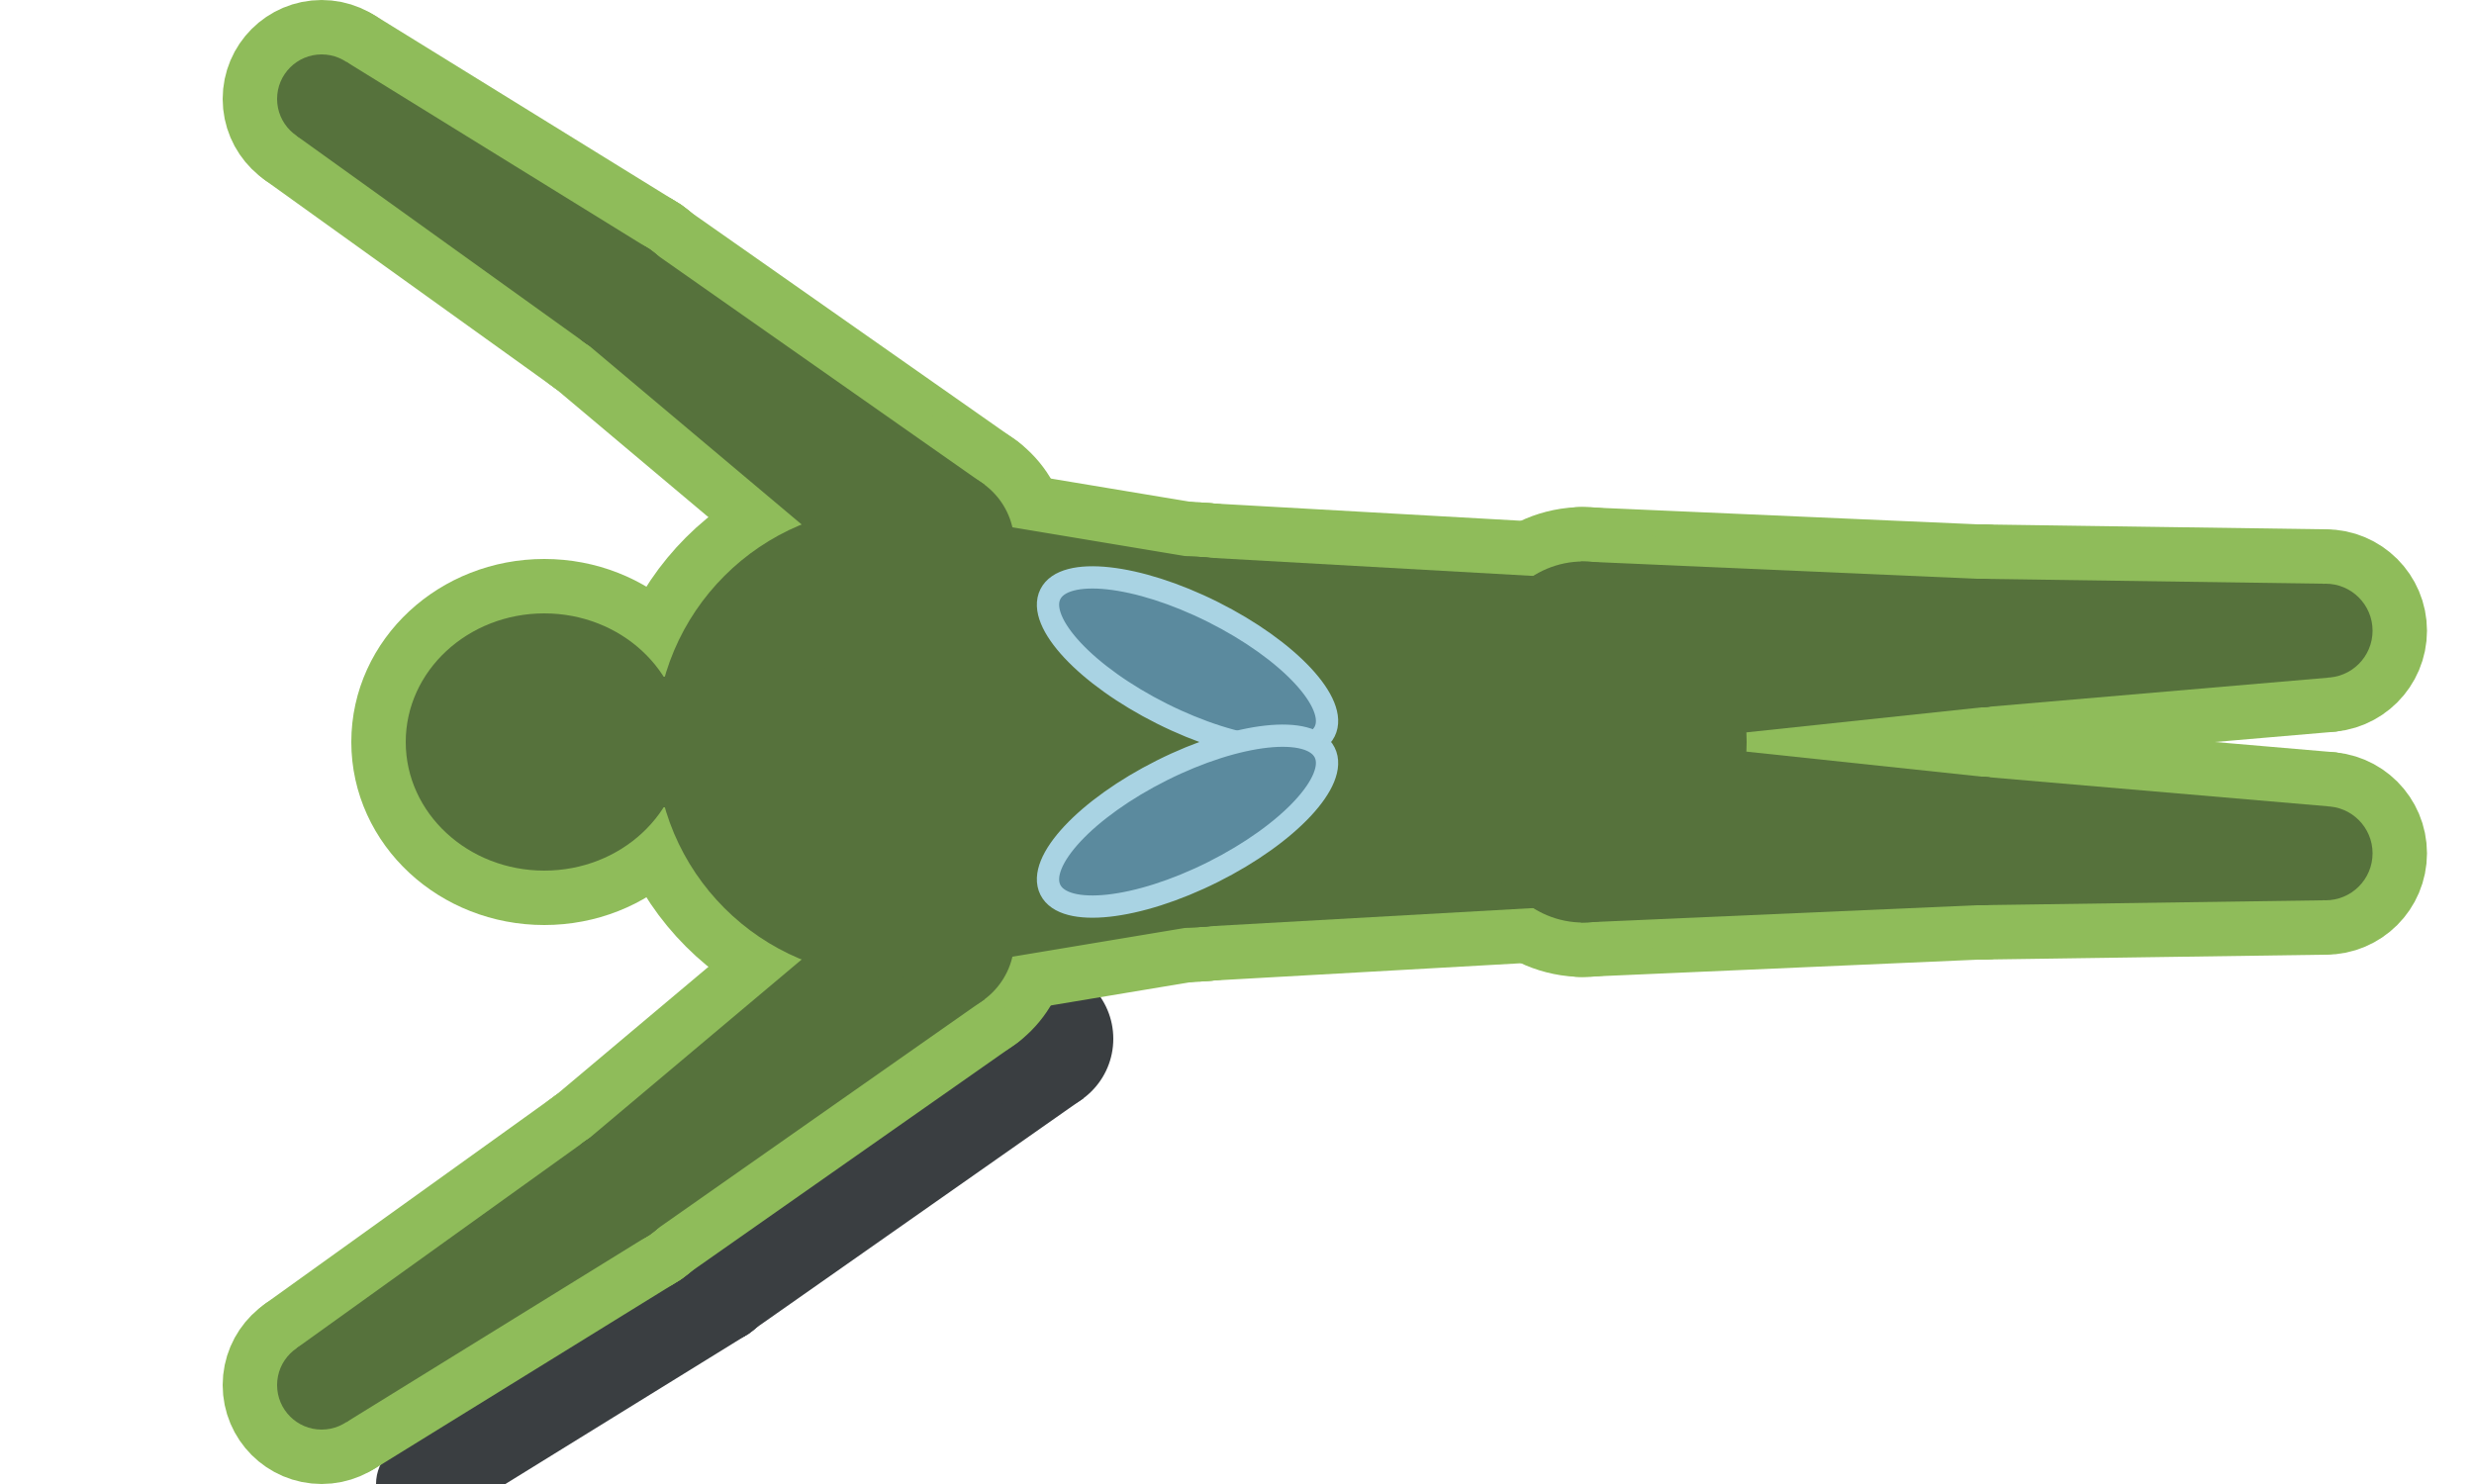
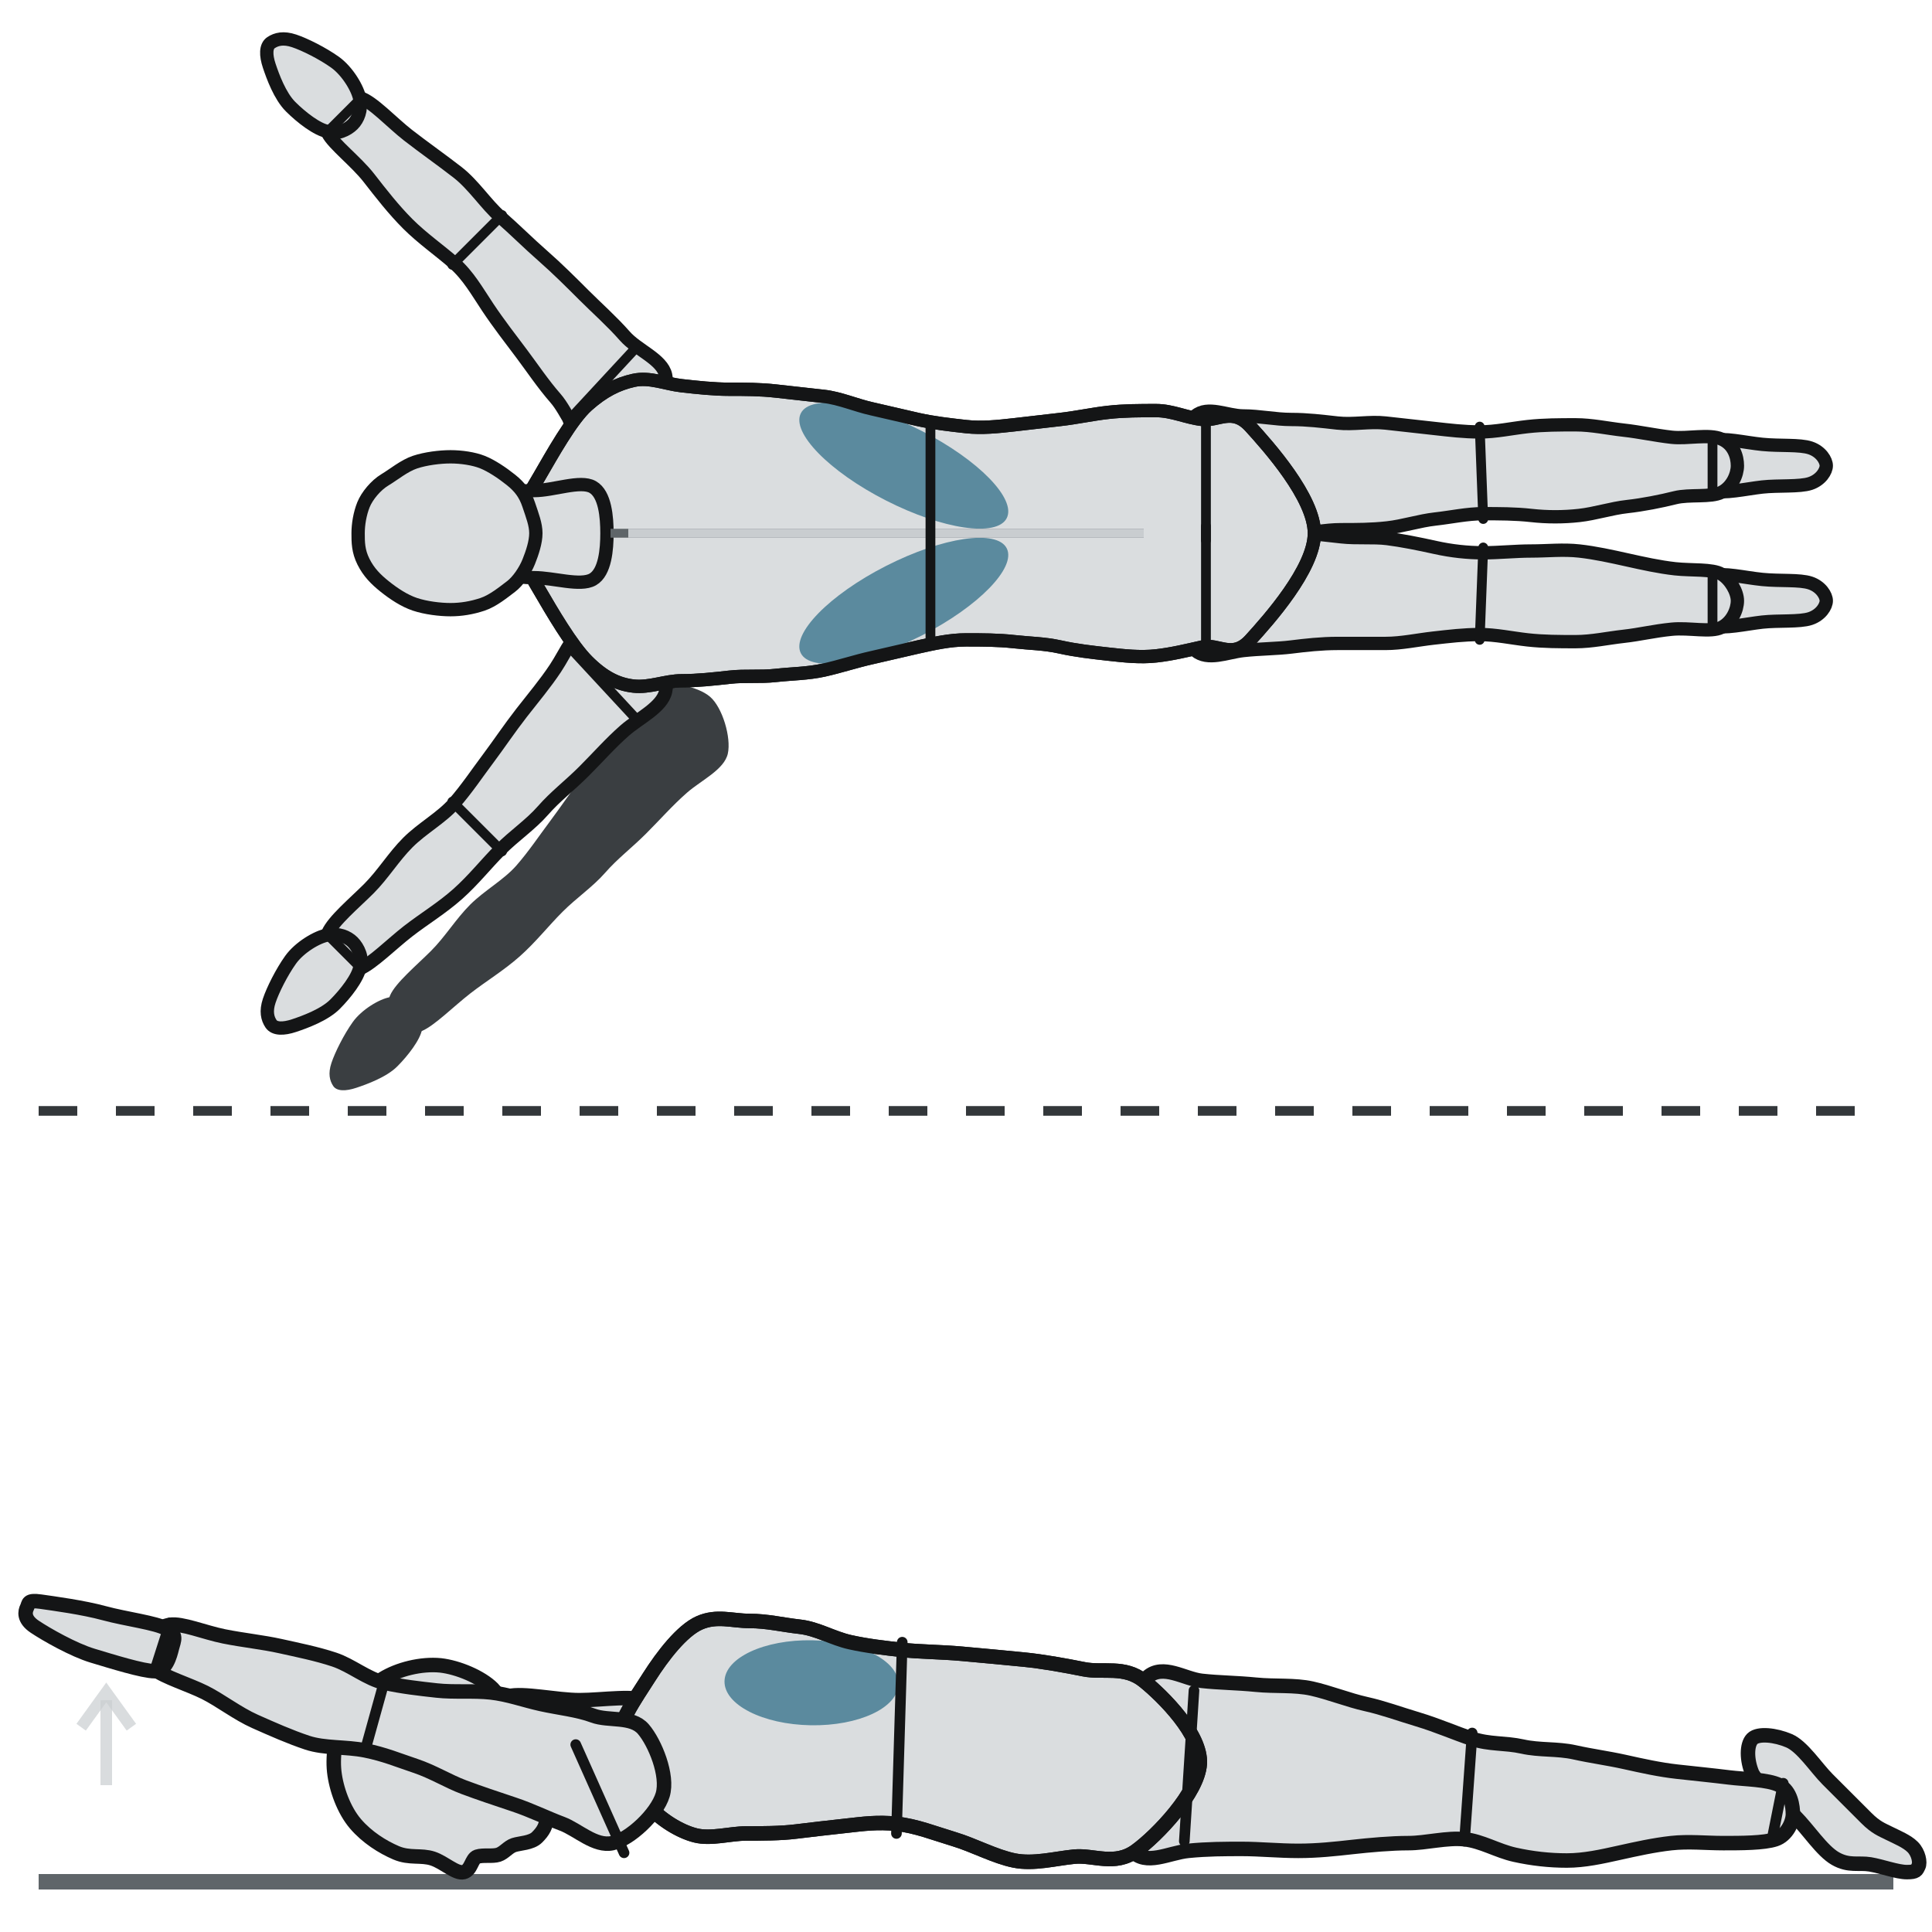
- <svg xmlns="http://www.w3.org/2000/svg" viewBox="0 0 100 60" role="img" aria-label="プローンYレイズ 腕をY字に浮かす">
-   <g>
-     <path d="M43.8 23.6 L30.4 14.2 L27.6 17.8 L40.2 28.4Z" fill="#3A3E41" />
-     <circle cx="42.0" cy="26.0" r="3.0" fill="#3A3E41" />
-     <circle cx="29.0" cy="16.0" r="2.3" fill="#3A3E41" />
-     <path d="M30.3 14.1 L18.0 6.5 L16.0 9.5 L27.7 17.9Z" fill="#3A3E41" />
-     <circle cx="29.0" cy="16.0" r="2.3" fill="#3A3E41" />
-     <circle cx="17.0" cy="8.0" r="1.8" fill="#3A3E41" />
-     <path d="M40.2 39.6 L27.6 50.2 L30.4 53.8 L43.8 44.4Z" fill="#3A3E41" />
-     <circle cx="42.0" cy="42.0" r="3.0" fill="#3A3E41" />
-     <circle cx="29.0" cy="52.0" r="2.3" fill="#3A3E41" />
-     <path d="M27.7 50.1 L16.0 58.5 L18.0 61.5 L30.3 53.9Z" fill="#3A3E41" />
-     <circle cx="29.0" cy="52.0" r="2.3" fill="#3A3E41" />
-     <circle cx="17.0" cy="60.0" r="1.8" fill="#3A3E41" />
+ <svg xmlns="http://www.w3.org/2000/svg" viewBox="0 0 100 100" role="img" aria-label="プローンYレイズ 上から見た図と横から見た図 腕をY字に浮かす">
+   <g transform="translate(4 0) scale(0.92)">
+     <defs>
+       <clipPath id="py29c">
+         <use href="#py29" />
+       </clipPath>
+     </defs>
+     <path d="M32.4 28.4C31.5 28.1 31.1 26.7 30.4 25.9S29.1 24.2 28.5 23.4S27.2 21.7 26.6 20.8S25.5 19 24.7 18.3S22.9 16.9 22.1 16.1S20.6 14.4 19.9 13.5S17.9 11.6 17.6 11S17.6 9.8 17.9 9.5S18.7 8.8 19.4 9S21.2 10.4 22.1 11.1S24 12.5 24.9 13.2S26.5 15 27.3 15.7S28.9 17.2 29.7 17.9S31.3 19.4 32 20.1S33.6 21.6 34.3 22.4S36.4 23.7 36.6 24.6S36.3 27.1 35.6 27.8S33.3 28.7 32.4 28.4Z" fill="#3A3E41" />
+     <path d="M17.6 10.9C17 10.8 16.1 10.1 15.5 9.5S14.5 7.8 14.3 7.2S14.1 6.1 14.4 5.9S15.1 5.6 15.7 5.8S17.3 6.5 18 7S19.3 8.5 19.4 9.1S19.3 10.2 19 10.5S18.1 11.1 17.6 10.9Z" fill="#3A3E41" />
+     <path d="M36.6 42.4C36.4 43.3 35.1 43.9 34.3 44.6S32.8 46.1 32 46.9S30.4 48.3 29.7 49.1S28.1 50.5 27.3 51.3S25.8 53 24.9 53.8S23 55.2 22.1 55.9S20.1 57.7 19.4 58S18.2 57.8 17.9 57.5S17.3 56.7 17.6 56S19.1 54.3 19.9 53.5S21.3 51.7 22.1 50.9S24 49.5 24.7 48.7S26 47 26.6 46.2S27.8 44.5 28.5 43.6S29.8 42 30.4 41.1S31.5 38.9 32.4 38.6S34.9 38.6 35.6 39.2S36.8 41.5 36.6 42.4Z" fill="#3A3E41" />
+     <path d="M19.4 57.9C19.3 58.5 18.6 59.4 18 60S16.3 61 15.7 61.2S14.6 61.4 14.4 61.1S14.1 60.4 14.3 59.8S15 58.2 15.5 57.5S17 56.2 17.6 56.1S18.7 56.2 19 56.5S19.6 57.4 19.4 57.9Z" fill="#3A3E41" />
+     <g fill="#DADDDF" stroke="#141516" stroke-width="0.75" stroke-linejoin="round">
+       <path id="py21" d="M92 24.8C92.6 24.6 93.8 24.9 94.8 25S96.9 25 97.5 25.2S98.4 25.9 98.4 26.2S98.1 27 97.5 27.2S95.7 27.3 94.8 27.4S92.6 27.8 92 27.6S91.2 26.7 91.2 26.2S91.4 25 92 24.8Z" />
+       <path id="py22" d="M62.9 23.4C63.6 22.8 64.7 23.4 65.6 23.4S67.4 23.6 68.3 23.6S70 23.7 70.9 23.8S72.7 23.7 73.6 23.8S75.4 24 76.3 24.1S78 24.3 78.9 24.3S80.7 24.1 81.6 24S83.4 23.9 84.3 23.9S86.1 24.1 87 24.2S88.8 24.5 89.7 24.6S91.8 24.4 92.5 24.7S93.4 25.7 93.4 26.2S93.1 27.4 92.5 27.7S90.7 27.8 89.9 28S88.1 28.4 87.2 28.5S85.4 28.9 84.5 29S82.7 29.1 81.8 29S80 28.9 79.1 28.9S77.3 29.1 76.4 29.2S74.6 29.6 73.7 29.7S72 29.8 71.1 29.8S69.3 30 68.4 30.1S66.6 30.3 65.8 30.4S63.8 31.2 63.1 30.6S61.6 28.2 61.6 27S62.2 24 62.9 23.4Z" />
+       <path id="py23" d="M92 32.4C92.6 32.2 93.8 32.5 94.8 32.6S96.9 32.6 97.5 32.8S98.4 33.5 98.4 33.8S98.1 34.6 97.5 34.8S95.7 34.9 94.8 35S92.6 35.4 92 35.2S91.2 34.3 91.2 33.8S91.4 32.6 92 32.4Z" />
+       <path id="py24" d="M63.1 29.4C63.8 28.8 64.9 29.5 65.8 29.6S67.5 29.8 68.4 29.9S70.2 30.1 71.1 30.2S72.9 30.2 73.7 30.3S75.5 30.6 76.4 30.8S78.2 31.1 79.1 31.1S80.9 31 81.8 31S83.6 30.9 84.5 31S86.3 31.3 87.2 31.5S89 31.9 89.9 32S92 32 92.5 32.3S93.4 33.3 93.4 33.8S93.1 35 92.5 35.3S90.7 35.3 89.7 35.4S87.9 35.7 87 35.8S85.2 36.1 84.3 36.1S82.5 36.1 81.6 36S79.8 35.7 78.9 35.7S77.2 35.8 76.3 35.9S74.5 36.2 73.6 36.2S71.8 36.2 70.9 36.2S69.1 36.3 68.3 36.4S66.5 36.5 65.6 36.6S63.6 37.2 62.9 36.6S61.5 34.2 61.6 33S62.4 30 63.1 29.4Z" />
+       <path id="py25" d="M28.9 24.9C28 24.6 27.6 23.2 26.9 22.4S25.6 20.7 25 19.9S23.7 18.2 23.1 17.3S22 15.5 21.2 14.8S19.4 13.4 18.6 12.6S17.1 10.9 16.4 10S14.4 8.1 14.1 7.5S14.2 6.4 14.5 6.1S15.2 5.3 15.9 5.5S17.7 6.9 18.6 7.6S20.5 9 21.4 9.7S23 11.5 23.8 12.2S25.4 13.7 26.2 14.4S27.8 15.9 28.5 16.6S30.1 18.1 30.8 18.9S32.9 20.2 33.1 21.1S32.8 23.6 32.1 24.3S29.8 25.2 28.9 24.9Z" />
+       <path id="py26" d="M14.1 7.4C13.5 7.3 12.6 6.6 12 6S11 4.3 10.8 3.7S10.6 2.6 10.9 2.4S11.6 2.1 12.2 2.3S13.8 3 14.5 3.5S15.8 5 15.9 5.6S15.8 6.7 15.5 7S14.6 7.6 14.1 7.4Z" />
+       <path id="py27" d="M33.1 38.9C32.9 39.8 31.6 40.4 30.8 41.1S29.3 42.6 28.5 43.4S26.9 44.8 26.2 45.6S24.6 47 23.8 47.8S22.3 49.5 21.4 50.3S19.5 51.7 18.6 52.4S16.6 54.2 15.9 54.5S14.8 54.3 14.5 53.9S13.8 53.2 14.1 52.5S15.6 50.8 16.4 50S17.8 48.2 18.6 47.4S20.5 46 21.2 45.2S22.5 43.5 23.1 42.7S24.3 41 25 40.1S26.3 38.5 26.9 37.6S28 35.4 28.9 35.1S31.4 35.1 32.1 35.7S33.3 38 33.1 38.9Z" />
+       <path id="py28" d="M15.9 54.4C15.8 55 15.1 55.9 14.5 56.5S12.8 57.5 12.2 57.7S11.1 57.9 10.9 57.6S10.6 56.9 10.8 56.3S11.5 54.7 12 54S13.5 52.7 14.1 52.6S15.2 52.7 15.5 53S16.1 53.9 15.9 54.4Z" />
+       <path id="py29" d="M26 26.8C26.7 25.6 27.8 23.6 28.7 22.8S30.4 21.6 31.3 21.4S33.1 21.6 34 21.7S35.8 21.9 36.7 21.9S38.4 21.9 39.3 22S41.1 22.2 42 22.3S43.8 22.8 44.7 23S46.4 23.4 47.3 23.6S49.1 23.9 50 24S51.8 24 52.7 23.9S54.4 23.7 55.3 23.6S57.1 23.3 58 23.2S59.8 23.1 60.7 23.1S62.4 23.5 63.3 23.6S65 22.9 66 24S69.6 28 69.6 30S67 34.9 66 36S64.2 36.2 63.3 36.4S61.6 36.8 60.7 36.9S58.9 36.9 58 36.8S56.2 36.6 55.3 36.4S53.6 36.2 52.7 36.1S50.9 36 50 36S48.2 36.2 47.3 36.4S45.6 36.8 44.7 37S42.9 37.5 42 37.7S40.2 37.9 39.3 38S37.6 38 36.7 38.1S34.9 38.3 34 38.3S32.2 38.7 31.3 38.6S29.6 38.1 28.7 37.2S26.7 34.4 26 33.2S24.7 31.1 24.7 30S25.3 28 26 26.8Z" />
+     </g>
+     <g fill="#5B8A9E">
+       <g clip-path="url(#py29c)">
+         <ellipse cx="46.5" cy="26.2" rx="6.5" ry="2.2" transform="rotate(27 46.5 26.2)" />
+         <ellipse cx="46.5" cy="33.8" rx="6.5" ry="2.2" transform="rotate(-27 46.5 33.8)" />
+       </g>
+     </g>
+     <g fill="none" stroke="#141516" stroke-width="0.75">
+       <use href="#py29" />
+     </g>
+     <g fill="#DADDDF" stroke="#141516" stroke-width="0.75" stroke-linejoin="round">
+       <path id="py210" d="M19 28C19.7 27.6 21.2 27.9 22.3 27.9S24.6 27.6 25.7 27.6S28.3 27 29 27.4S29.8 29.1 29.8 30S29.7 32.2 29 32.6S26.8 32.5 25.7 32.5S23.4 32.2 22.3 32.1S19.7 32.4 19 32S18.4 30.7 18.4 30S18.3 28.4 19 28Z" />
+       <path id="py211" d="M25.8 30C25.8 30.5 25.6 31.1 25.4 31.6S24.8 32.7 24.4 33S23.4 33.8 22.8 34S21.6 34.3 21 34.3S19.6 34.2 19 34S17.8 33.4 17.3 33S16.4 32.2 16.1 31.6S15.8 30.5 15.8 30S15.9 28.9 16.1 28.4S16.8 27.3 17.3 27S18.4 26.2 19 26S20.4 25.7 21 25.7S22.3 25.8 22.8 26S23.9 26.6 24.4 27S25.2 27.8 25.4 28.4S25.8 29.5 25.8 30Z" />
+     </g>
+     <path d="M30 30 L60 30" stroke="#5F6569" stroke-width="0.5" />
+     <path d="M31 30 L60 30" stroke="#C9CDD0" stroke-width="0.5" />
+     <g stroke="#141516" stroke-width="0.55" stroke-linecap="round">
+       <line x1="63.5" y1="23.6" x2="63.5" y2="30.4" />
+       <line x1="78.9" y1="24.0" x2="79.1" y2="29.2" />
+       <line x1="92.0" y1="24.7" x2="92.0" y2="27.7" />
+       <line x1="63.5" y1="29.6" x2="63.5" y2="36.4" />
+       <line x1="79.1" y1="30.8" x2="78.9" y2="36.0" />
+       <line x1="92.0" y1="32.3" x2="92.0" y2="35.3" />
+       <line x1="48.0" y1="24.0" x2="48.0" y2="36.0" />
+       <line x1="27.6" y1="23.7" x2="31.4" y2="19.6" />
+       <line x1="21.1" y1="14.9" x2="23.9" y2="12.1" />
+       <line x1="14.1" y1="7.4" x2="15.9" y2="5.6" />
+       <line x1="31.4" y1="40.4" x2="27.6" y2="36.3" />
+       <line x1="23.9" y1="47.9" x2="21.1" y2="45.1" />
+       <line x1="15.9" y1="54.4" x2="14.1" y2="52.6" />
+     </g>
  </g>
-   <g>
-     <path d="M64.1 30.3 L80.1 28.6 L79.9 23.4 L63.9 22.7Z" fill="#8FBC5A" stroke="#8FBC5A" stroke-width="4.4" stroke-linejoin="round" />
-     <circle cx="64.0" cy="26.5" r="3.8" fill="#8FBC5A" stroke="#8FBC5A" stroke-width="4.4" stroke-linejoin="round" />
-     <circle cx="80.0" cy="26.0" r="2.6" fill="#8FBC5A" stroke="#8FBC5A" stroke-width="4.4" stroke-linejoin="round" />
-     <path d="M80.1 28.6 L94.1 27.4 L93.9 23.6 L79.9 23.4Z" fill="#8FBC5A" stroke="#8FBC5A" stroke-width="4.4" stroke-linejoin="round" />
-     <circle cx="80.0" cy="26.0" r="2.6" fill="#8FBC5A" stroke="#8FBC5A" stroke-width="4.4" stroke-linejoin="round" />
-     <circle cx="94.0" cy="25.5" r="1.9" fill="#8FBC5A" stroke="#8FBC5A" stroke-width="4.4" stroke-linejoin="round" />
-     <path d="M63.9 37.3 L79.9 36.6 L80.1 31.4 L64.1 29.7Z" fill="#8FBC5A" stroke="#8FBC5A" stroke-width="4.4" stroke-linejoin="round" />
-     <circle cx="64.0" cy="33.5" r="3.8" fill="#8FBC5A" stroke="#8FBC5A" stroke-width="4.4" stroke-linejoin="round" />
-     <circle cx="80.0" cy="34.0" r="2.6" fill="#8FBC5A" stroke="#8FBC5A" stroke-width="4.4" stroke-linejoin="round" />
-     <path d="M79.9 36.6 L93.9 36.4 L94.1 32.6 L80.1 31.4Z" fill="#8FBC5A" stroke="#8FBC5A" stroke-width="4.4" stroke-linejoin="round" />
-     <circle cx="80.0" cy="34.0" r="2.6" fill="#8FBC5A" stroke="#8FBC5A" stroke-width="4.4" stroke-linejoin="round" />
-     <circle cx="94.0" cy="34.5" r="1.9" fill="#8FBC5A" stroke="#8FBC5A" stroke-width="4.4" stroke-linejoin="round" />
-     <path d="M39.8 19.6 L26.4 10.2 L23.6 13.8 L36.2 24.4Z" fill="#8FBC5A" stroke="#8FBC5A" stroke-width="4.4" stroke-linejoin="round" />
-     <circle cx="38.0" cy="22.0" r="3.0" fill="#8FBC5A" stroke="#8FBC5A" stroke-width="4.4" stroke-linejoin="round" />
-     <circle cx="25.0" cy="12.0" r="2.3" fill="#8FBC5A" stroke="#8FBC5A" stroke-width="4.4" stroke-linejoin="round" />
-     <path d="M26.3 10.1 L14.0 2.5 L12.0 5.5 L23.7 13.9Z" fill="#8FBC5A" stroke="#8FBC5A" stroke-width="4.4" stroke-linejoin="round" />
-     <circle cx="25.0" cy="12.0" r="2.3" fill="#8FBC5A" stroke="#8FBC5A" stroke-width="4.4" stroke-linejoin="round" />
-     <circle cx="13.0" cy="4.0" r="1.8" fill="#8FBC5A" stroke="#8FBC5A" stroke-width="4.4" stroke-linejoin="round" />
-     <path d="M36.2 35.6 L23.6 46.2 L26.4 49.8 L39.8 40.4Z" fill="#8FBC5A" stroke="#8FBC5A" stroke-width="4.4" stroke-linejoin="round" />
-     <circle cx="38.0" cy="38.0" r="3.0" fill="#8FBC5A" stroke="#8FBC5A" stroke-width="4.4" stroke-linejoin="round" />
-     <circle cx="25.0" cy="48.0" r="2.3" fill="#8FBC5A" stroke="#8FBC5A" stroke-width="4.4" stroke-linejoin="round" />
-     <path d="M23.7 46.1 L12.0 54.5 L14.0 57.5 L26.3 49.9Z" fill="#8FBC5A" stroke="#8FBC5A" stroke-width="4.4" stroke-linejoin="round" />
-     <circle cx="25.0" cy="48.0" r="2.3" fill="#8FBC5A" stroke="#8FBC5A" stroke-width="4.4" stroke-linejoin="round" />
-     <circle cx="13.0" cy="56.0" r="1.8" fill="#8FBC5A" stroke="#8FBC5A" stroke-width="4.4" stroke-linejoin="round" />
-     <path d="M36.0 39.5 L48.0 37.5 L48.0 22.5 L36.0 20.5Z" fill="#8FBC5A" stroke="#8FBC5A" stroke-width="4.4" stroke-linejoin="round" />
-     <circle cx="36.0" cy="30.0" r="9.5" fill="#8FBC5A" stroke="#8FBC5A" stroke-width="4.4" stroke-linejoin="round" />
-     <circle cx="48.0" cy="30.0" r="7.5" fill="#8FBC5A" stroke="#8FBC5A" stroke-width="4.4" stroke-linejoin="round" />
-     <path d="M48.0 37.5 L64.0 36.6 L64.0 23.4 L48.0 22.5Z" fill="#8FBC5A" stroke="#8FBC5A" stroke-width="4.4" stroke-linejoin="round" />
-     <circle cx="48.0" cy="30.0" r="7.5" fill="#8FBC5A" stroke="#8FBC5A" stroke-width="4.4" stroke-linejoin="round" />
-     <circle cx="64.0" cy="30.0" r="6.6" fill="#8FBC5A" stroke="#8FBC5A" stroke-width="4.4" stroke-linejoin="round" />
-     <path d="M26.0 32.6 L34.0 33.0 L34.0 27.0 L26.0 27.4Z" fill="#8FBC5A" stroke="#8FBC5A" stroke-width="4.4" stroke-linejoin="round" />
-     <circle cx="26.0" cy="30.0" r="2.6" fill="#8FBC5A" stroke="#8FBC5A" stroke-width="4.4" stroke-linejoin="round" />
-     <circle cx="34.0" cy="30.0" r="3.0" fill="#8FBC5A" stroke="#8FBC5A" stroke-width="4.4" stroke-linejoin="round" />
-     <ellipse cx="22" cy="30" rx="5.6" ry="5.2" transform="rotate(0 22 30)" fill="#8FBC5A" stroke="#8FBC5A" stroke-width="4.4" stroke-linejoin="round" />
-     <path d="M64.1 30.3 L80.1 28.6 L79.9 23.4 L63.9 22.7Z" fill="#56723C" />
-     <circle cx="64.0" cy="26.5" r="3.8" fill="#56723C" />
-     <circle cx="80.0" cy="26.0" r="2.6" fill="#56723C" />
-     <path d="M80.1 28.6 L94.1 27.4 L93.9 23.6 L79.9 23.4Z" fill="#56723C" />
-     <circle cx="80.0" cy="26.0" r="2.6" fill="#56723C" />
-     <circle cx="94.0" cy="25.5" r="1.9" fill="#56723C" />
-     <path d="M63.9 37.3 L79.9 36.6 L80.1 31.4 L64.1 29.7Z" fill="#56723C" />
-     <circle cx="64.0" cy="33.5" r="3.8" fill="#56723C" />
-     <circle cx="80.0" cy="34.0" r="2.6" fill="#56723C" />
-     <path d="M79.9 36.6 L93.9 36.4 L94.1 32.6 L80.1 31.4Z" fill="#56723C" />
-     <circle cx="80.0" cy="34.0" r="2.6" fill="#56723C" />
-     <circle cx="94.0" cy="34.5" r="1.9" fill="#56723C" />
-     <path d="M39.8 19.6 L26.4 10.2 L23.6 13.8 L36.2 24.4Z" fill="#56723C" />
-     <circle cx="38.0" cy="22.0" r="3.0" fill="#56723C" />
-     <circle cx="25.0" cy="12.0" r="2.3" fill="#56723C" />
-     <path d="M26.3 10.1 L14.0 2.5 L12.0 5.5 L23.7 13.9Z" fill="#56723C" />
-     <circle cx="25.0" cy="12.0" r="2.3" fill="#56723C" />
-     <circle cx="13.0" cy="4.0" r="1.8" fill="#56723C" />
-     <path d="M36.2 35.6 L23.6 46.2 L26.4 49.8 L39.8 40.4Z" fill="#56723C" />
-     <circle cx="38.0" cy="38.0" r="3.0" fill="#56723C" />
-     <circle cx="25.0" cy="48.0" r="2.3" fill="#56723C" />
-     <path d="M23.7 46.1 L12.0 54.5 L14.0 57.5 L26.3 49.9Z" fill="#56723C" />
-     <circle cx="25.0" cy="48.0" r="2.3" fill="#56723C" />
-     <circle cx="13.0" cy="56.0" r="1.8" fill="#56723C" />
-     <path d="M36.0 39.5 L48.0 37.5 L48.0 22.5 L36.0 20.5Z" fill="#56723C" />
-     <circle cx="36.0" cy="30.0" r="9.5" fill="#56723C" />
-     <circle cx="48.0" cy="30.0" r="7.5" fill="#56723C" />
-     <path d="M48.0 37.5 L64.0 36.6 L64.0 23.4 L48.0 22.5Z" fill="#56723C" />
-     <circle cx="48.0" cy="30.0" r="7.5" fill="#56723C" />
-     <circle cx="64.0" cy="30.0" r="6.6" fill="#56723C" />
-     <path d="M26.0 32.6 L34.0 33.0 L34.0 27.0 L26.0 27.4Z" fill="#56723C" />
-     <circle cx="26.0" cy="30.0" r="2.6" fill="#56723C" />
-     <circle cx="34.0" cy="30.0" r="3.0" fill="#56723C" />
-     <ellipse cx="22" cy="30" rx="5.6" ry="5.2" transform="rotate(0 22 30)" fill="#56723C" />
-   </g>
-   <g>
-     <ellipse cx="48" cy="26.8" rx="6.2" ry="2.3" transform="rotate(26.6 48 26.8)" fill="#5B8A9E" stroke="#A9D3E3" stroke-width="0.9" />
-     <ellipse cx="48" cy="33.2" rx="6.2" ry="2.3" transform="rotate(-26.6 48 33.2)" fill="#5B8A9E" stroke="#A9D3E3" stroke-width="0.9" />
+   <line x1="2" y1="57.5" x2="98" y2="57.5" stroke="#33373A" stroke-width="0.5" stroke-dasharray="2 2" />
+   <line x1="2" y1="97.4" x2="98" y2="97.4" stroke="#5F6569" stroke-width="0.8" />
+   <g transform="translate(100 0) scale(-1 1)">
+     <defs>
+       <clipPath id="pys25c">
+         <use href="#pys25" />
+       </clipPath>
+     </defs>
+     <g fill="#DADDDF" stroke="#141516" stroke-width="0.75" stroke-linejoin="round">
+       <path id="pys21" d="M74.1 91.6C73.3 92 71.6 91.9 70.4 92.1S67.6 92.7 66.7 92.5S65.3 91.2 65.2 90.5S65.5 88.5 66.3 88.1S68.8 88 70 88S72.9 87.6 73.7 87.8S75 89 75.1 89.6S74.9 91.2 74.1 91.6Z" />
+       <path id="pys22" d="M77.2 86.2C78.2 86.1 79.4 86.4 80.2 86.9S81.8 88 82.2 88.8S82.8 90.8 82.7 91.7S82.2 93.7 81.6 94.4S80.2 95.6 79.5 95.9S78.2 96 77.6 96.2S76.4 97 76 96.9S75.6 96.2 75.3 96.1S74.5 96.1 74.2 96S73.7 95.6 73.4 95.5S72.5 95.4 72.2 95.1S71.7 94.5 71.7 94S71.9 92.6 72.2 92S73.1 90.9 73.5 90.1S73.9 88 74.5 87.4S76.3 86.3 77.2 86.2Z" />
+       <path id="pys23" d="M9.3 91.8C8.9 92.5 7.8 93.3 7.1 94S5.7 95.8 5 96.2S3.8 96.4 3.2 96.5S1.8 96.9 1.3 96.9S0.8 96.8 0.7 96.6S0.7 95.9 1 95.6S1.8 95.1 2.2 94.9S2.9 94.6 3.4 94.1S4.8 92.7 5.4 92.1S6.7 90.4 7.4 90.1S9 89.7 9.3 90S9.6 91.1 9.3 91.8Z" />
+       <path id="pys24" d="M41.4 95.8C40.7 96.6 39.5 95.9 38.5 95.8S36.6 95.7 35.7 95.7S33.8 95.8 32.8 95.8S30.9 95.7 30 95.6S28 95.4 27.1 95.4S25.1 95.1 24.2 95.2S22.5 95.8 21.6 96S19.8 96.3 18.9 96.3S17.1 96.1 16.2 95.9S14.4 95.5 13.5 95.4S11.7 95.4 10.8 95.4S8.7 95.4 8.1 95.2S7.2 94.3 7.2 93.9S7.3 92.7 7.9 92.4S9.7 92.1 10.5 92S12.3 91.8 13.2 91.7S15 91.4 15.9 91.2S17.6 90.9 18.5 90.7S20.3 90.6 21.2 90.4S22.9 90.3 23.8 90S25.6 89.3 26.6 89S28.4 88.4 29.3 88.2S31.2 87.6 32.1 87.4S34 87.3 35 87.2S36.9 87.1 37.8 87S39.8 86.1 40.6 86.8S42.7 89.6 42.8 91.1S42.1 95 41.4 95.8Z" />
+       <path id="pys25" d="M66.5 93.4C65.8 94.2 64.8 94.8 64 95S62.2 94.9 61.4 94.9S59.6 94.9 58.8 94.8S57.1 94.6 56.2 94.5S54.6 94.3 53.6 94.4S51.6 94.9 50.6 95.2S48.5 96.1 47.5 96.3S45.4 96.2 44.4 96.1S42.3 96.6 41.2 95.8S38 92.8 37.9 91.3S39.8 87.8 40.8 87S42.9 86.6 43.9 86.4S46 86 47 85.9S49.1 85.7 50.2 85.6S52.4 85.5 53.3 85.4S55.1 85.2 56 85S57.7 84.3 58.6 84.2S60.3 83.9 61.2 83.9S62.9 83.6 63.8 84S65.7 85.7 66.4 86.8S68.1 89.3 68.1 90.4S67.2 92.6 66.5 93.4Z" />
+     </g>
+     <g fill="#5B8A9E">
+       <g clip-path="url(#pys25c)">
+         <ellipse cx="58.0" cy="87.1" rx="4.5" ry="2.2" transform="rotate(179 58.0 87.1)" />
+       </g>
+     </g>
+     <g fill="none" stroke="#141516" stroke-width="0.75">
+       <use href="#pys25" />
+     </g>
+     <g fill="#DADDDF" stroke="#141516" stroke-width="0.75" stroke-linejoin="round">
+       <path id="pys26" d="M66.7 89.5C67.3 88.8 68.5 89.1 69.3 88.8S71.1 88.4 72 88.2S73.7 87.7 74.6 87.6S76.5 87.6 77.4 87.5S79.2 87.3 80.1 87.1S81.8 86.2 82.7 85.9S84.6 85.4 85.5 85.2S87.4 84.9 88.4 84.7S90.6 84 91.2 84.1S92.1 84.6 92.2 85S92.5 86 92 86.4S90.2 87.2 89.4 87.6S87.7 88.7 86.8 89.1S85 89.9 84.1 90.2S82.1 90.4 81.1 90.6S79.4 91.1 78.5 91.4S76.8 92.2 76 92.5S74.3 93.1 73.4 93.4S71.7 94.1 70.9 94.4S69.2 95.6 68.3 95.4S66 93.9 65.7 92.9S66.1 90.2 66.7 89.5Z" />
+       <path id="pys27" d="M91.4 84.3C91.9 84 93.5 83.8 94.6 83.5S97.2 83 97.9 82.9S98.5 83 98.6 83.2S98.8 83.8 98.2 84.2S96.2 85.4 95.2 85.7S92.6 86.5 92 86.5S91.2 85.7 91.1 85.3S90.8 84.6 91.4 84.3Z" />
+     </g>
+     <g stroke="#141516" stroke-width="0.55" stroke-linecap="round">
+       <line x1="53.6" y1="94.9" x2="53.3" y2="85.0" />
+       <line x1="38.7" y1="95.3" x2="38.2" y2="87.5" />
+       <line x1="24.2" y1="95.3" x2="23.8" y2="89.7" />
+       <line x1="8.3" y1="95.3" x2="7.7" y2="92.3" />
+       <line x1="70.2" y1="90.3" x2="67.7" y2="95.9" />
+       <line x1="80.1" y1="87.0" x2="81.1" y2="90.6" />
+       <line x1="91.2" y1="84.0" x2="92.0" y2="86.5" />
+     </g>
+     <path d="M94.5 92.4 L94.5 88" stroke="#C9CDD0" stroke-width="0.6" opacity="0.7" />
+     <path d="M93.2 89.4 L94.5 87.6 L95.8 89.4" fill="none" stroke="#C9CDD0" stroke-width="0.6" opacity="0.7" />
  </g>
</svg>
